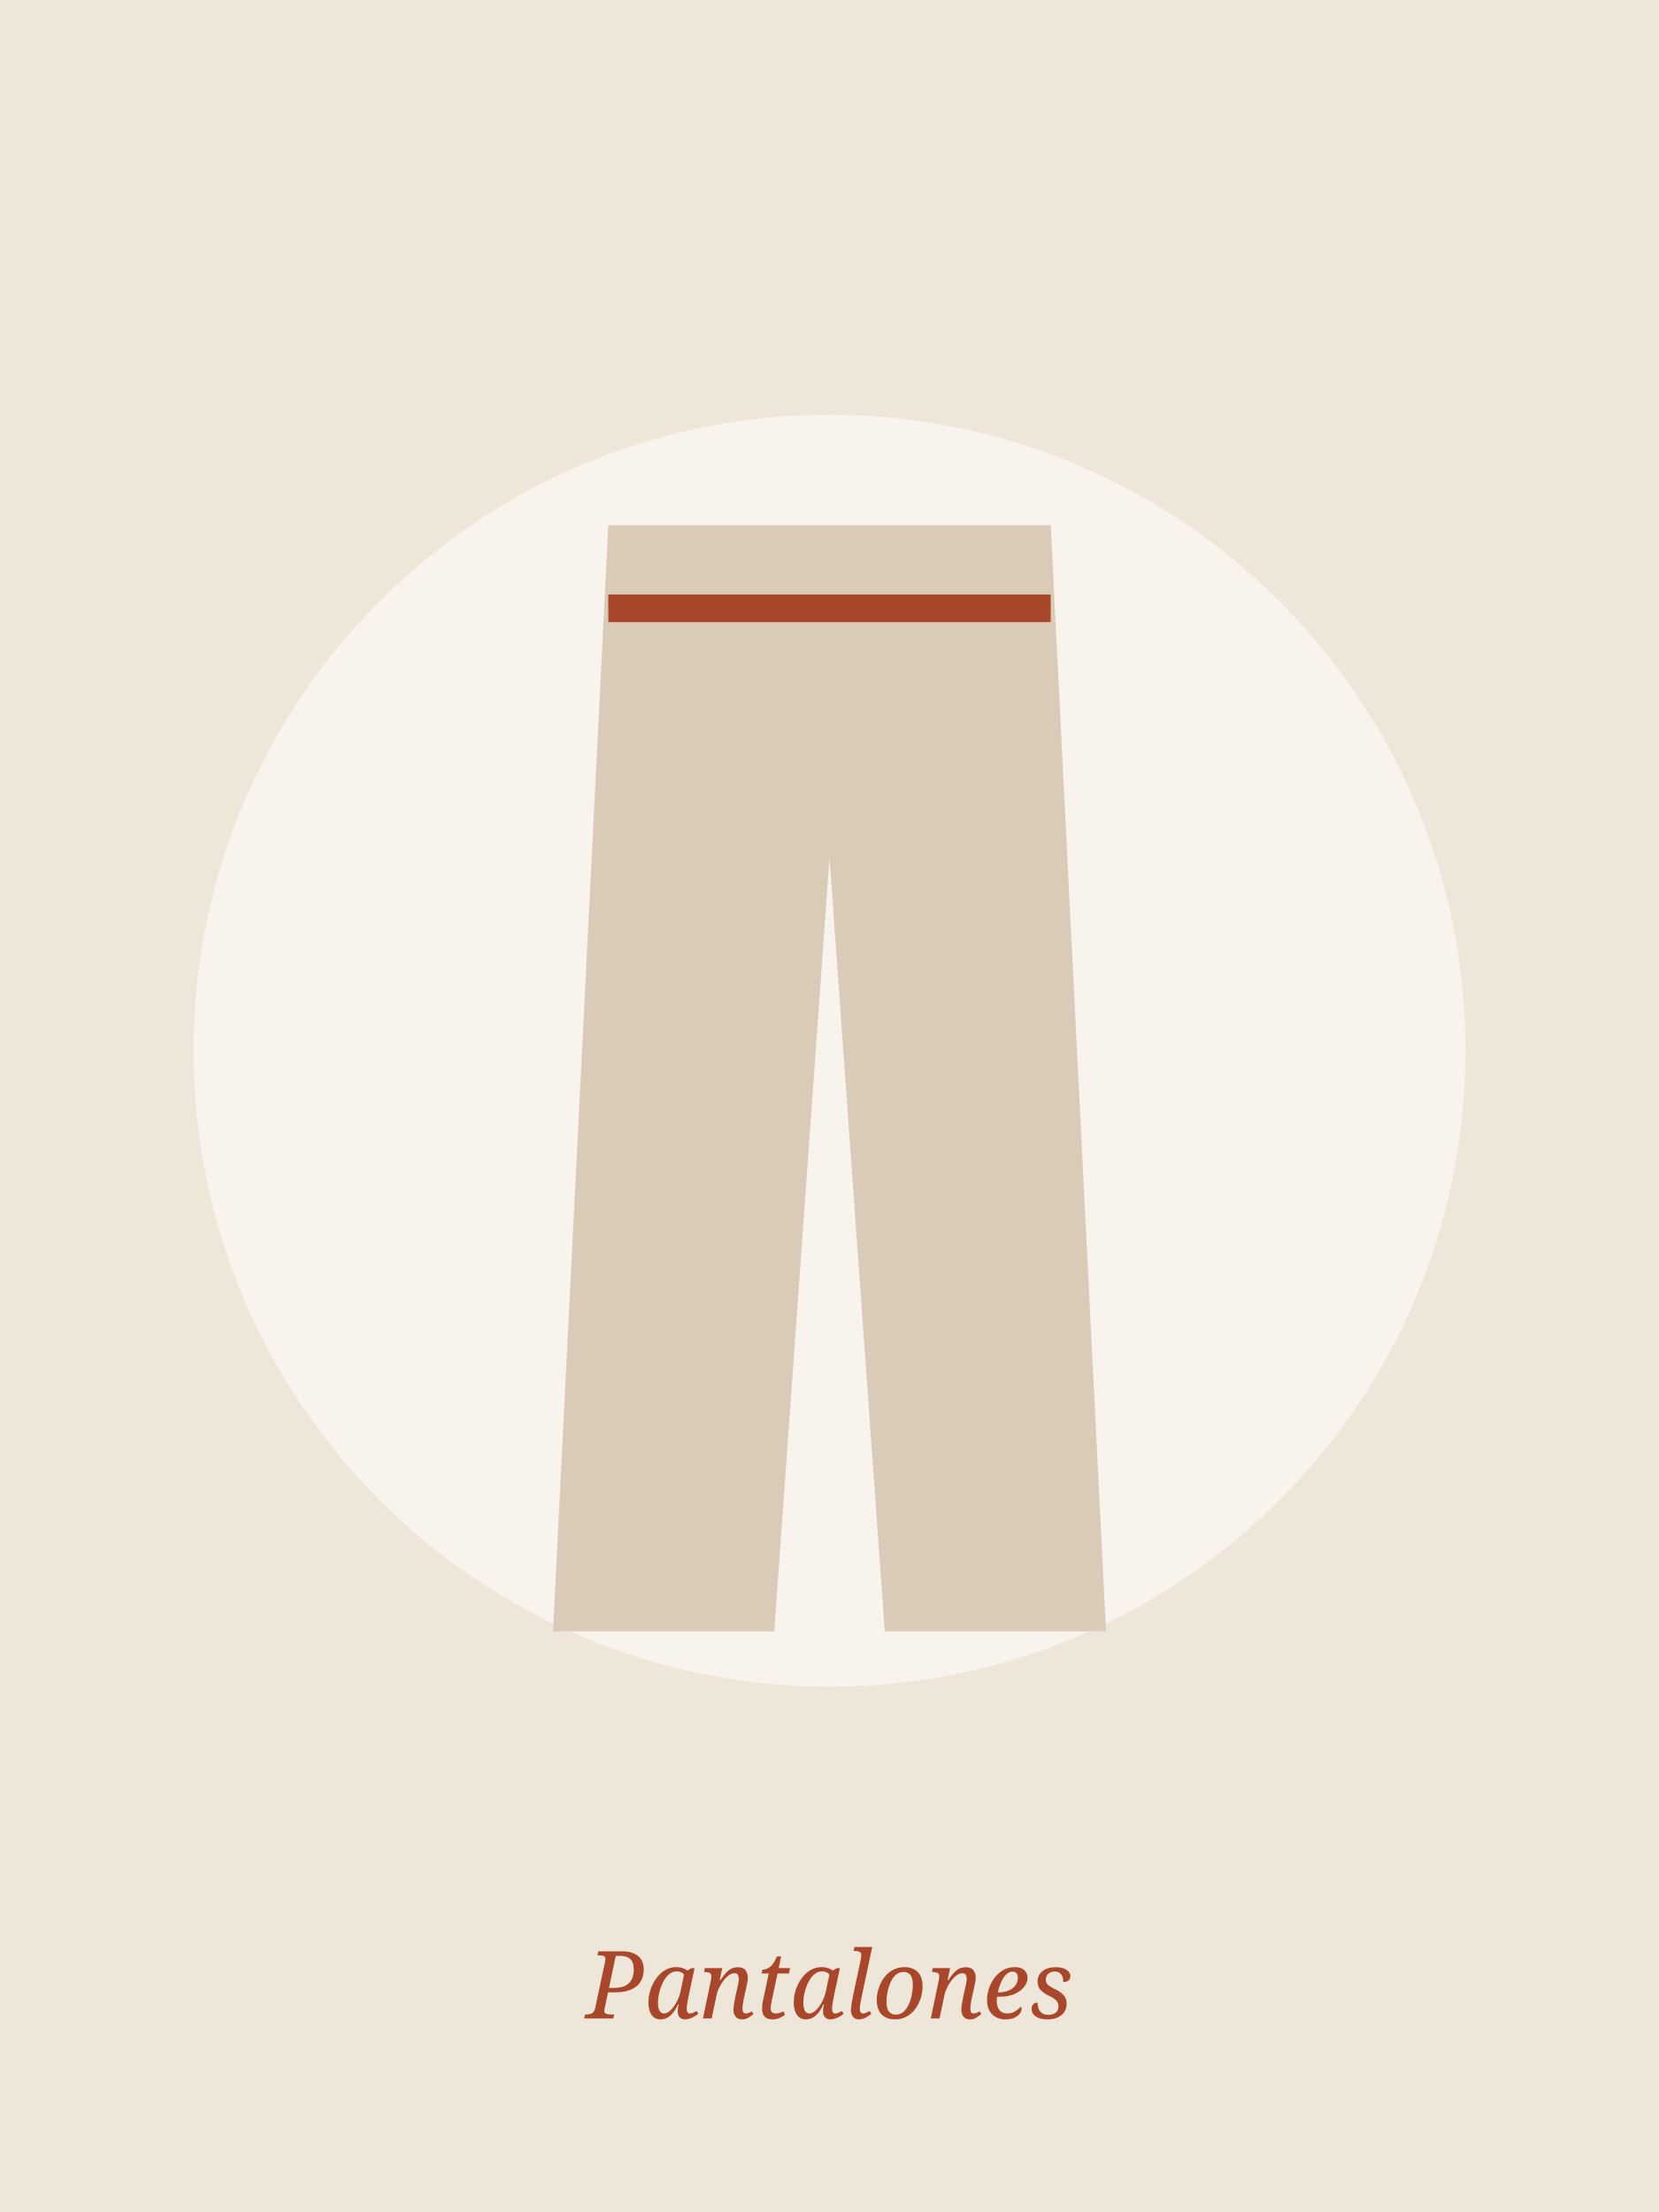
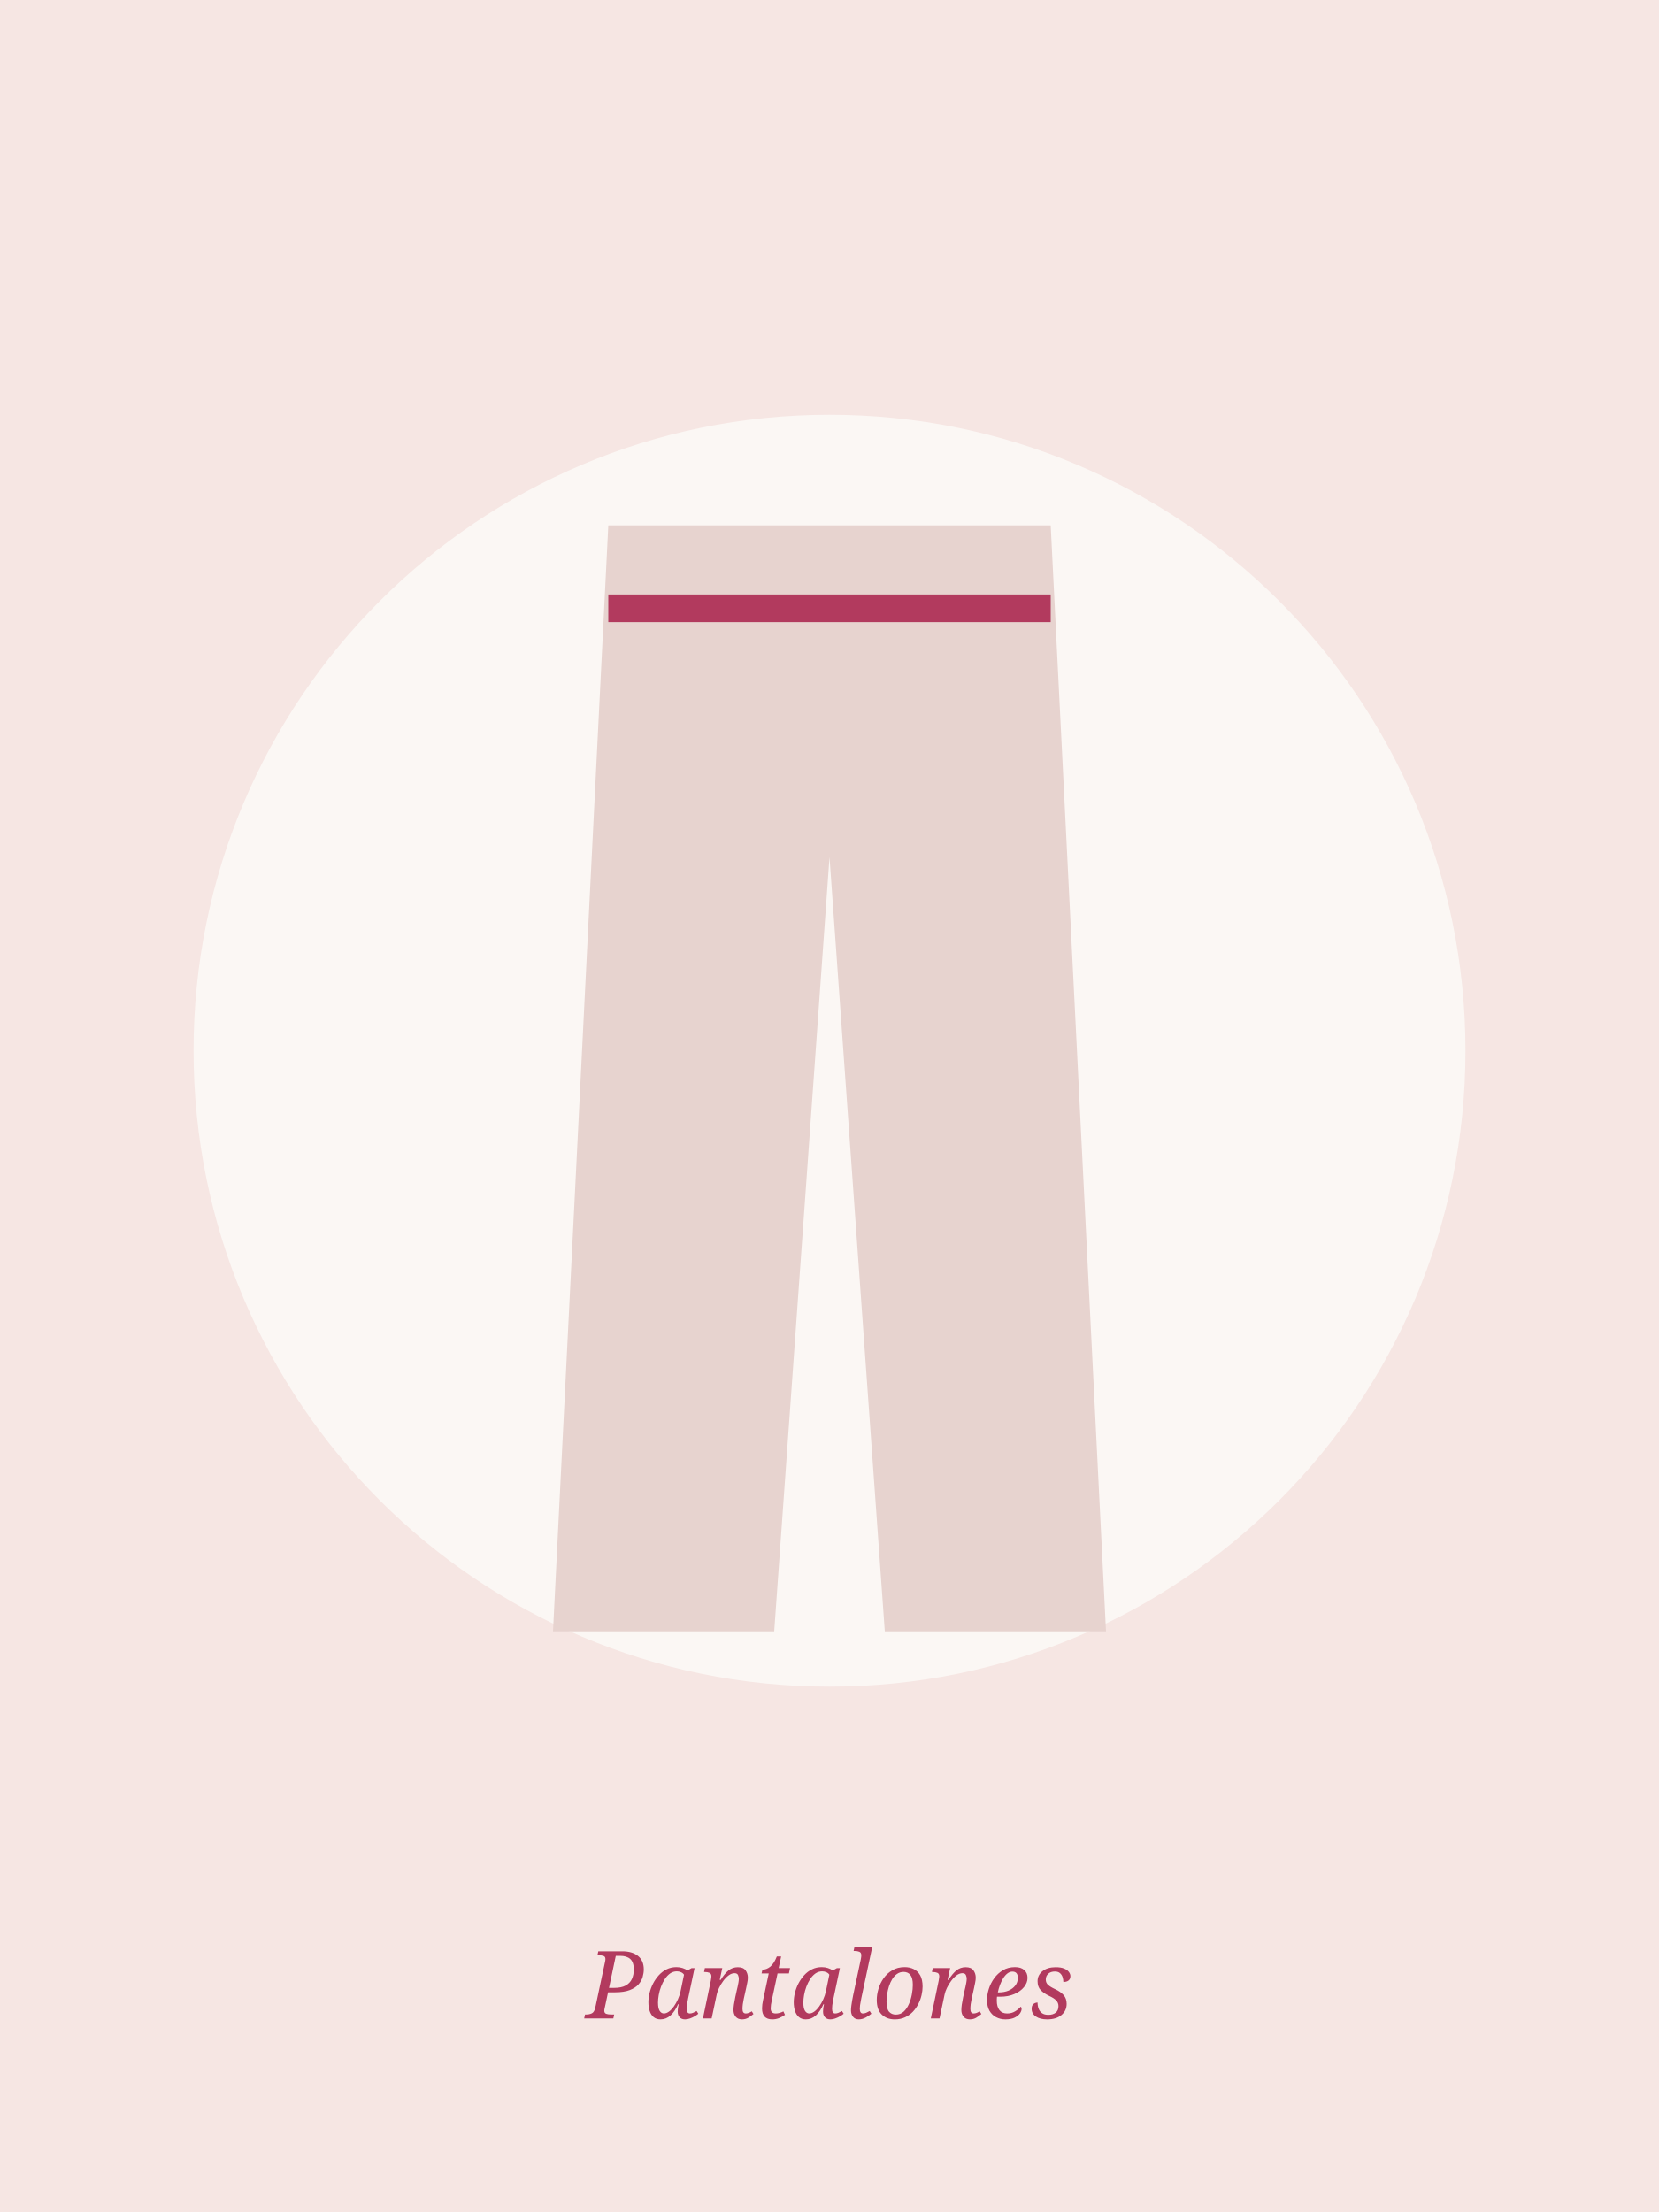
<svg xmlns="http://www.w3.org/2000/svg" viewBox="0 0 600 800" width="600" height="800">
-   <rect width="600" height="800" fill="#EFE6DA" />
-   <circle cx="300" cy="380" r="230" fill="#F8F3EC" />
-   <path d="M220 190h160l20 400h-80l-20-280-20 280h-80Z" fill="#D9CBB8" />
-   <path d="M220 220h160" stroke="#A9472A" stroke-width="10" />
-   <text x="300" y="730" text-anchor="middle" font-family="Georgia, serif" font-style="italic" font-size="34" fill="#A9472A">Pantalones</text>
+   <rect width="600" height="800" fill="#F6E6E3" />
+   <circle cx="300" cy="380" r="230" fill="#FBF7F4" />
+   <path d="M220 190h160l20 400h-80l-20-280-20 280h-80Z" fill="#E7D3CF" />
+   <path d="M220 220h160" stroke="#B23A5E" stroke-width="10" />
+   <text x="300" y="730" text-anchor="middle" font-family="Georgia, serif" font-style="italic" font-size="34" fill="#B23A5E">Pantalones</text>
</svg>
